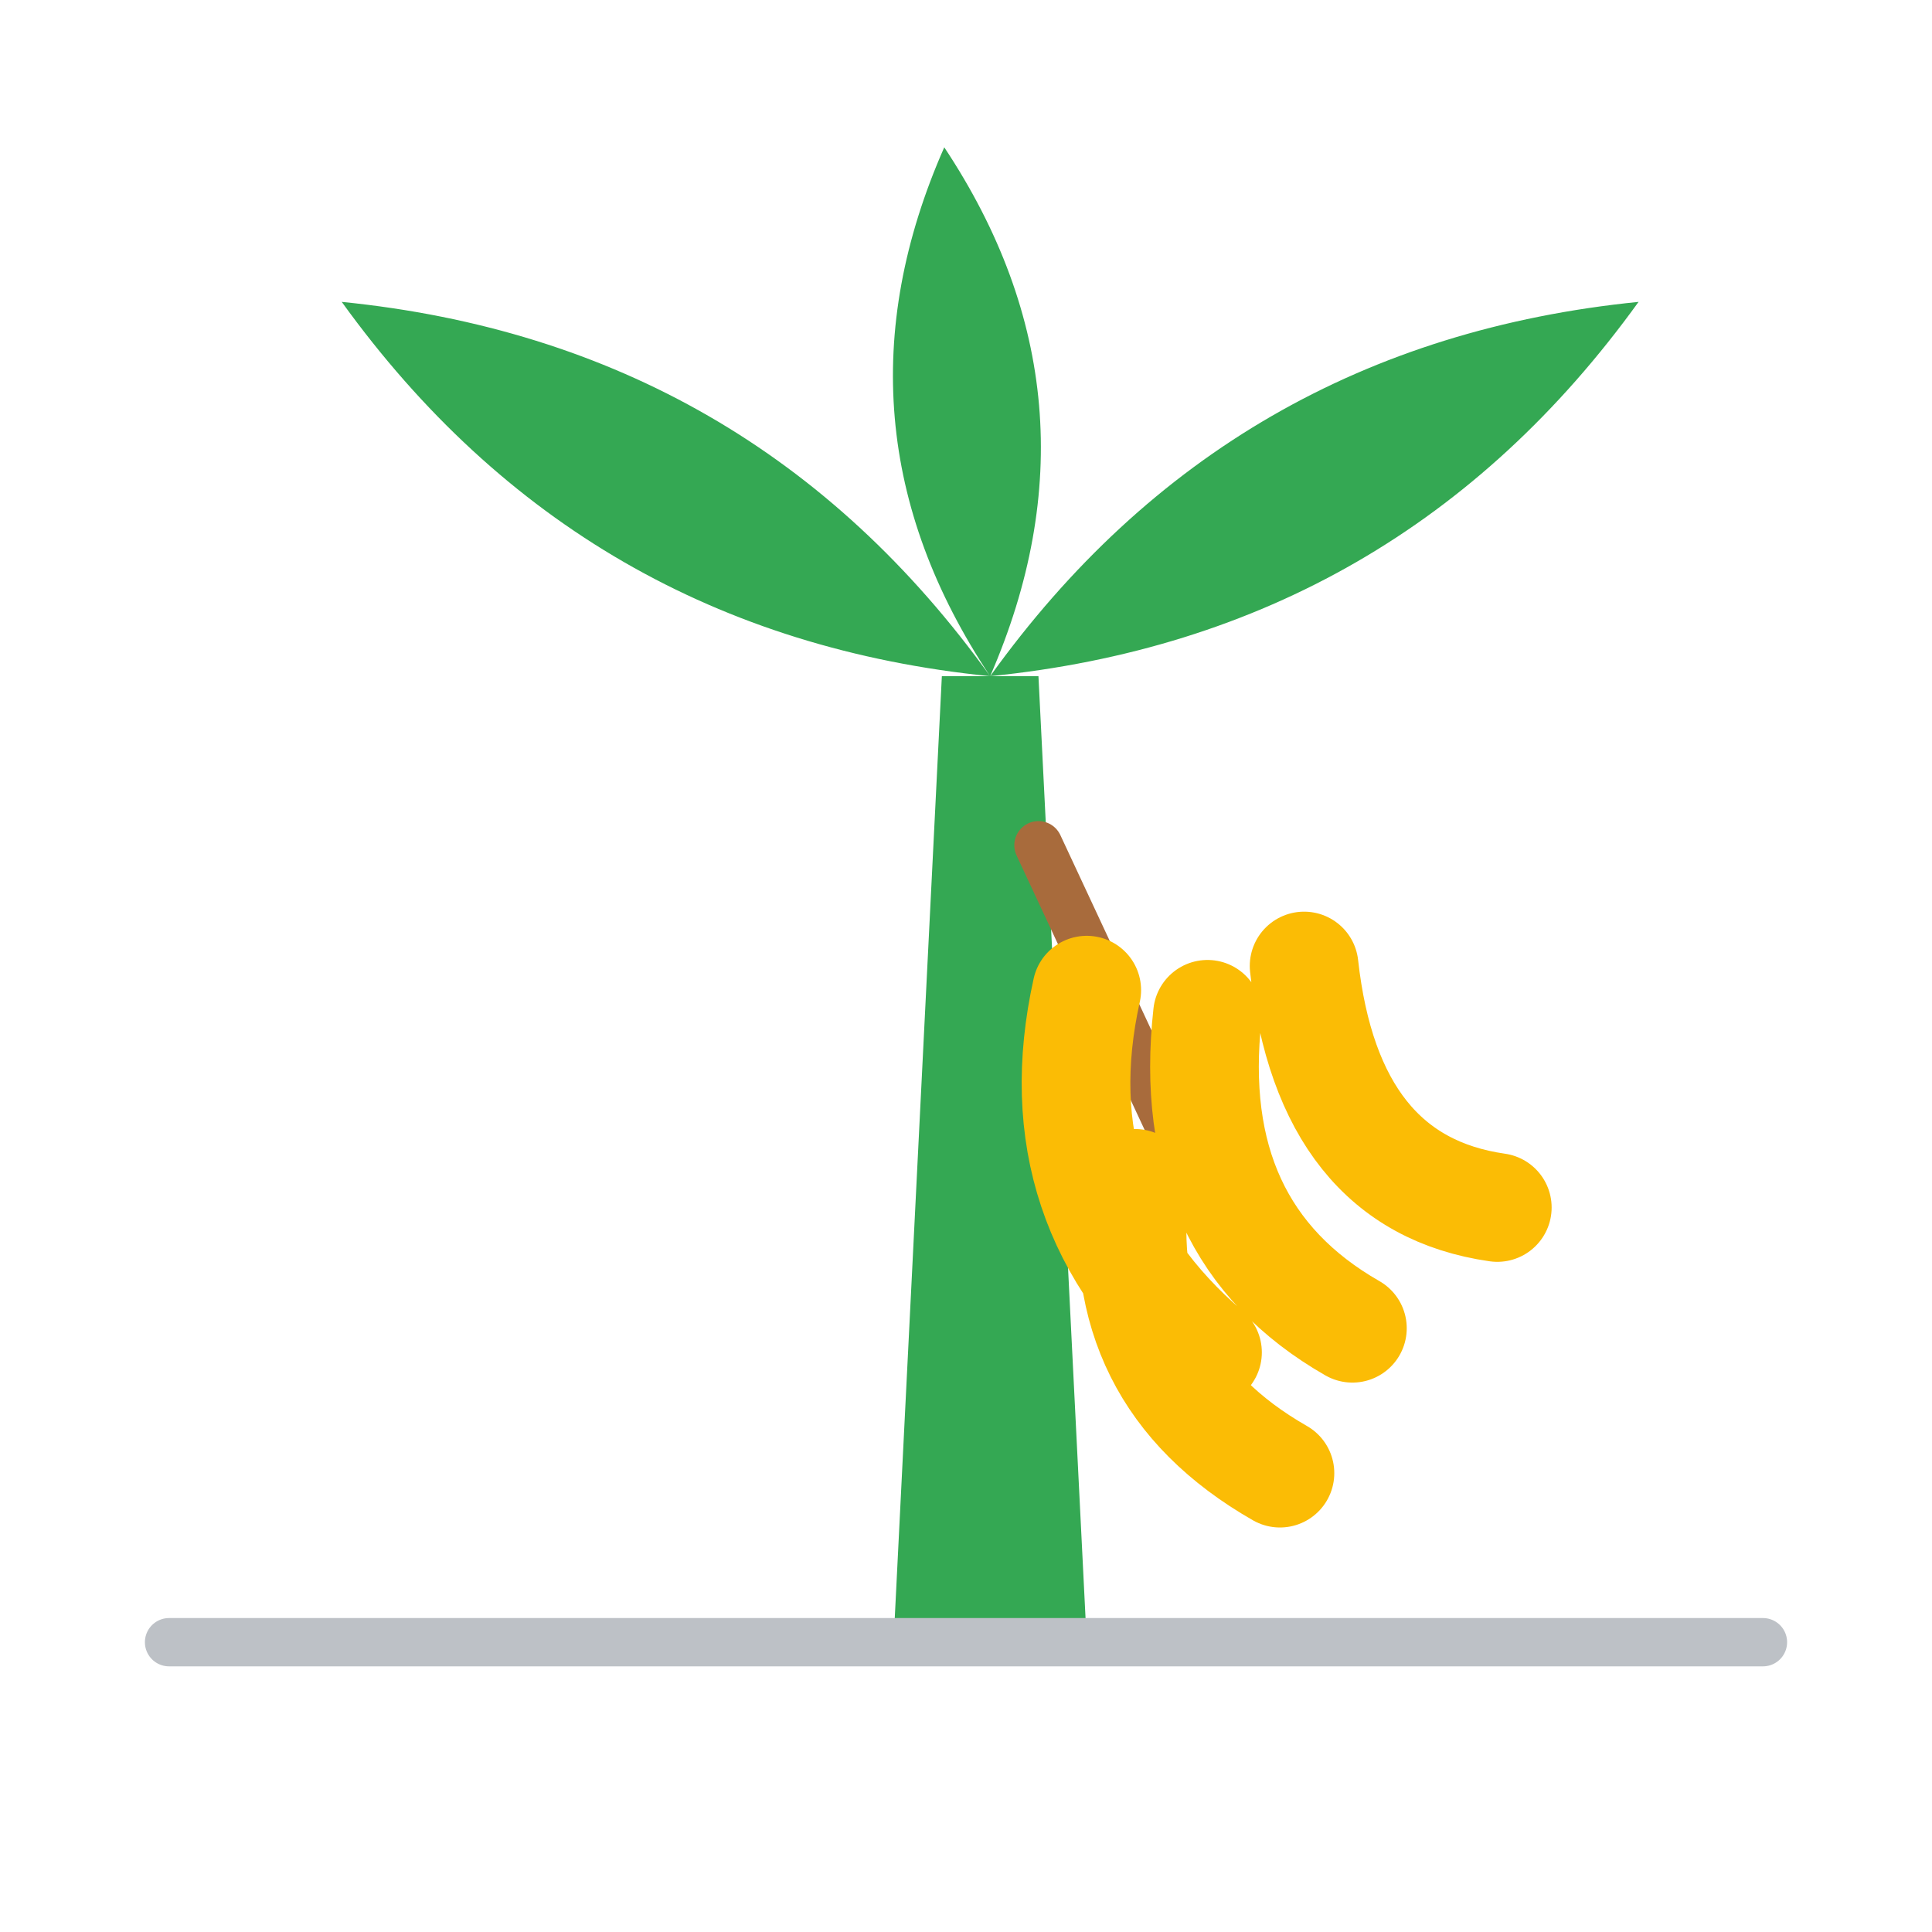
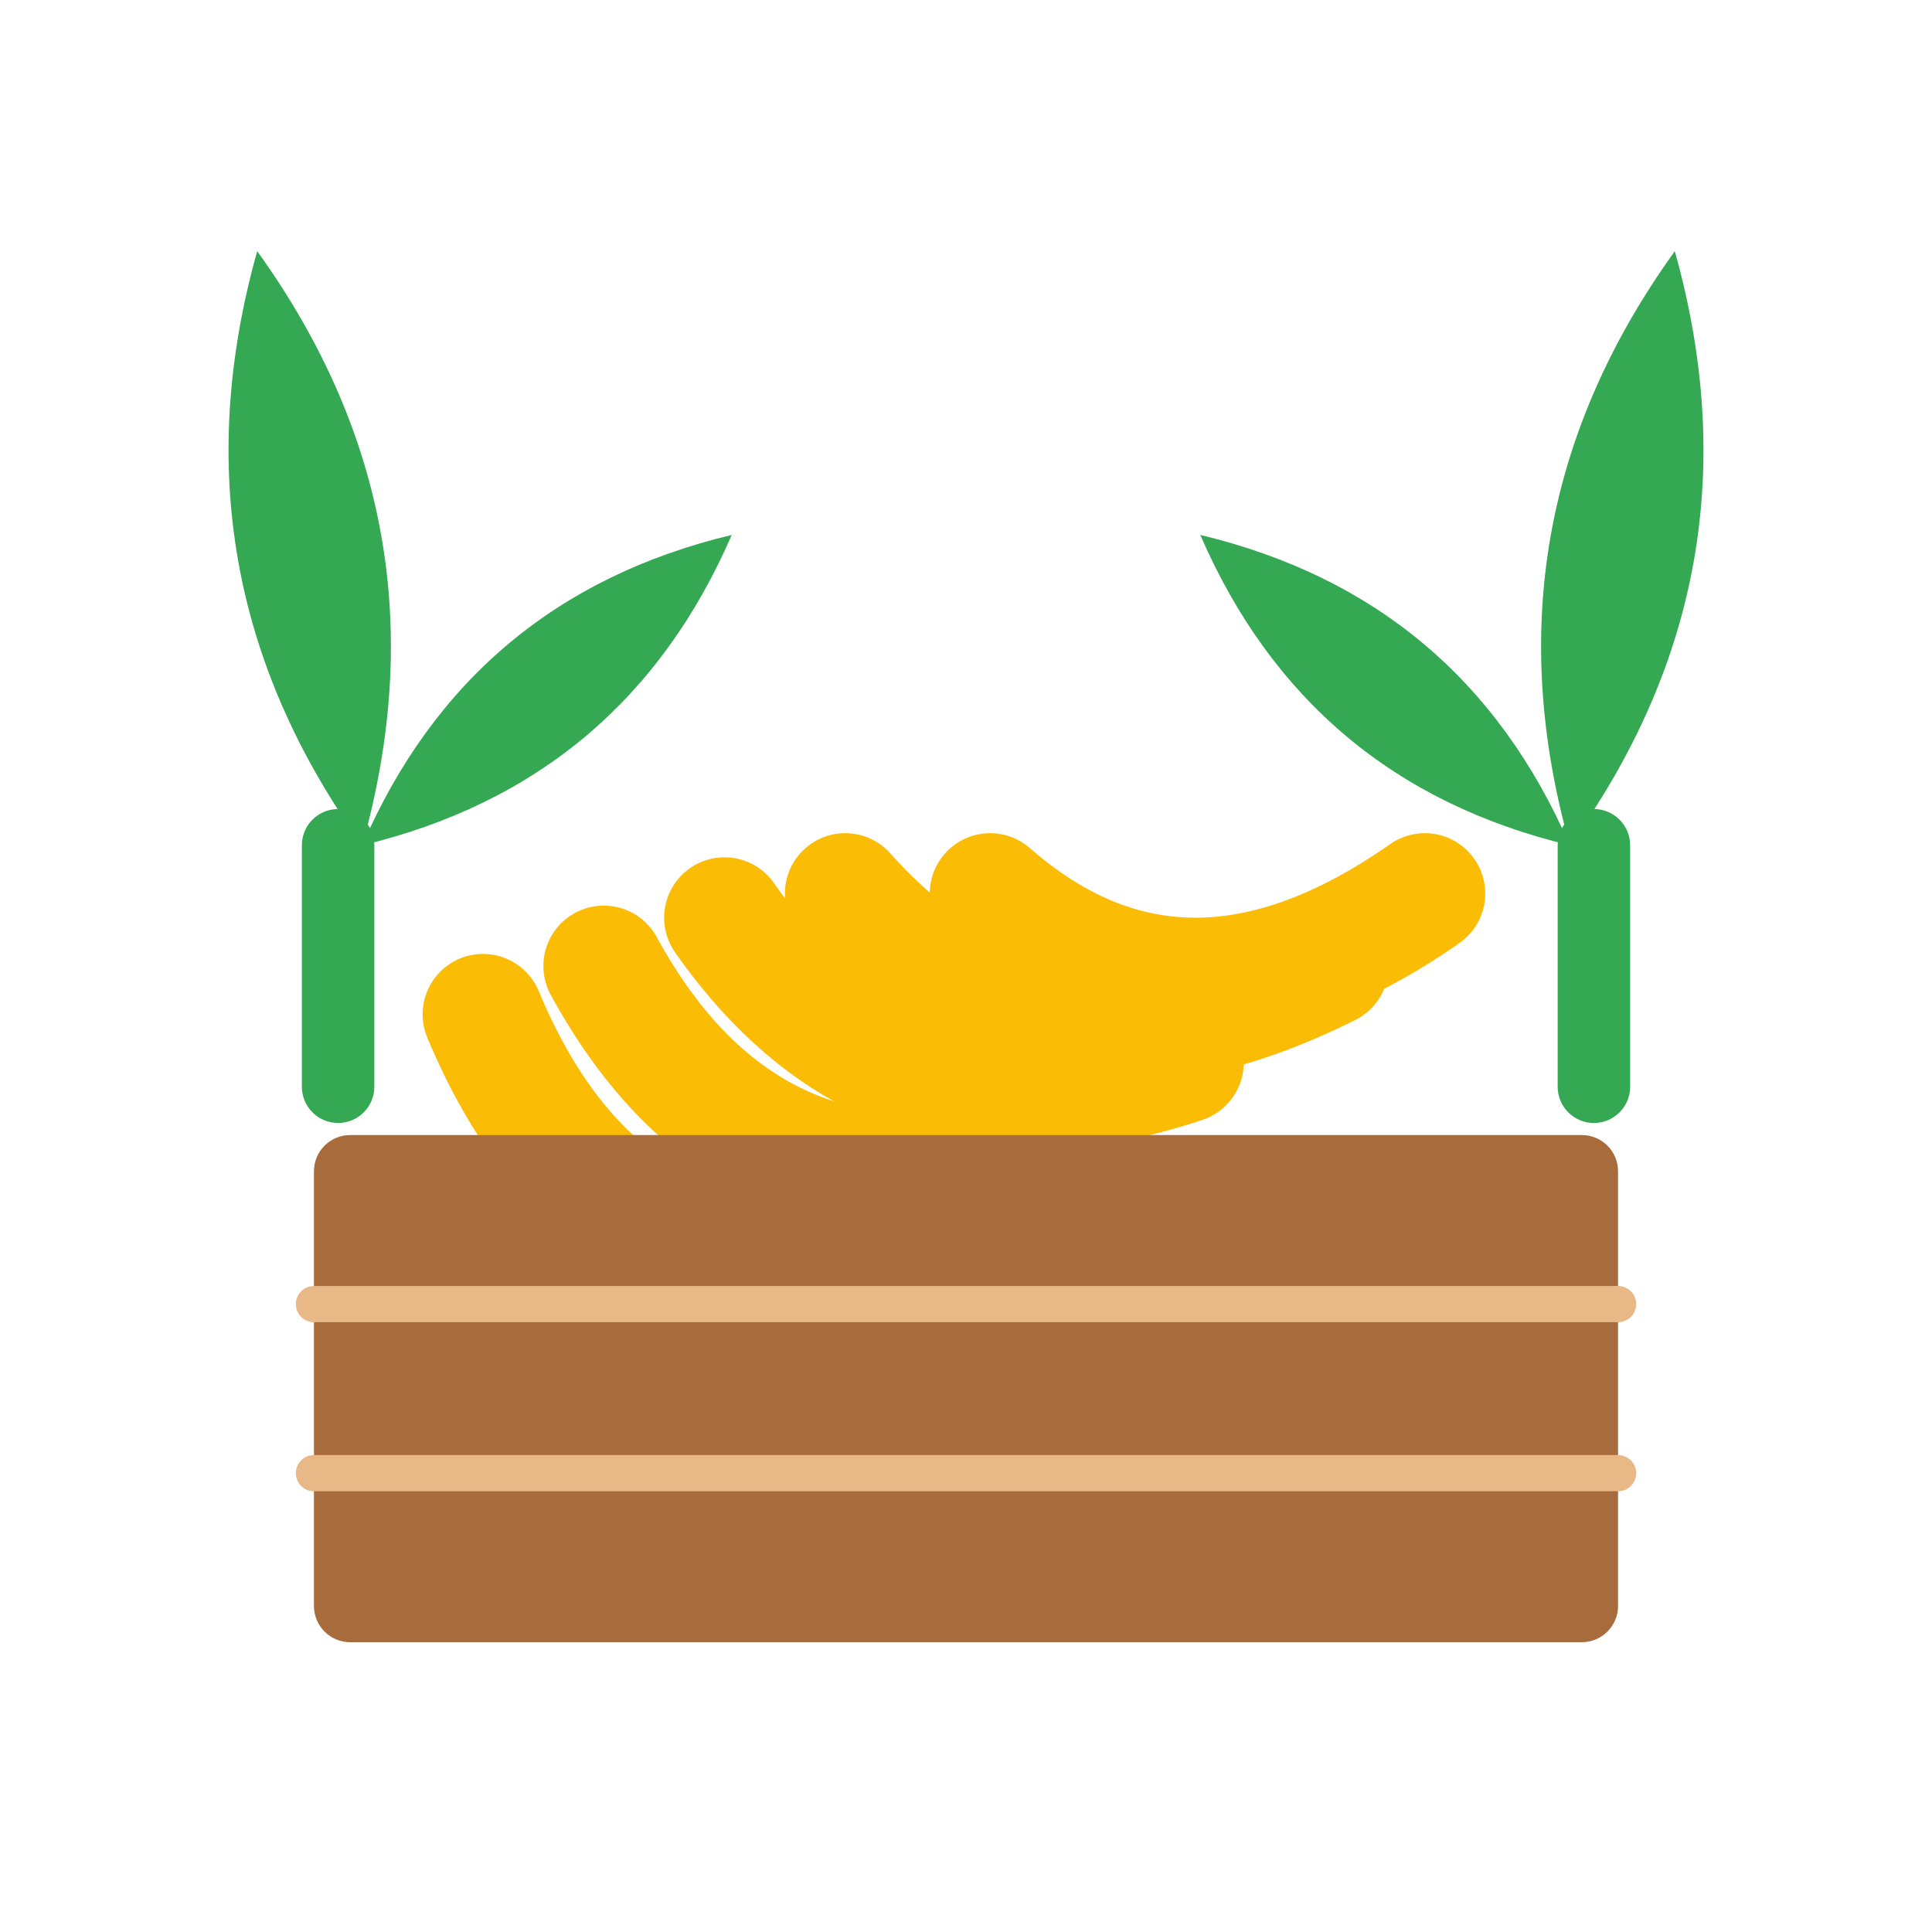
<svg xmlns="http://www.w3.org/2000/svg" viewBox="0 0 160 160">
-   <path d="M74 136l4-80h8l4 80z" fill="#34A853" />
-   <path d="M82 56Q62.2 28.4 28.3 25.0Q48.2 52.6 82 56zM82 56Q115.8 52.6 135.7 25.0Q101.8 28.4 82 56zM82 56Q92.0 33.0 78.2 12.2Q68.1 35.1 82 56z" fill="#34A853" />
-   <path d="M86 70l14 30" fill="none" stroke-width="4" stroke-linecap="round" stroke-linejoin="round" stroke="#A86B3C" />
-   <path d="M90 82q-4 18 10 30M100 84q-2 18 12 26M108 80q2 18 16 20M94 98q-2 16 12 24" fill="none" stroke-width="9" stroke-linecap="round" stroke-linejoin="round" stroke="#FBBC05" />
-   <path d="M14 136h132" fill="none" stroke-width="4" stroke-linecap="round" stroke-linejoin="round" stroke="#BDC1C6" />
+   <path d="M30 70Q37.5 43.3 21.3 20.8Q13.8 47.5 30 70zM30 70Q51.7 64.8 60.6 44.3Q38.9 49.5 30 70zM130 70Q146.2 47.5 138.7 20.8Q122.5 43.3 130 70zM130 70Q121.1 49.5 99.4 44.3Q108.3 64.8 130 70z" fill="#34A853" />
+   <path d="M28 70v20M132 70v20" fill="none" stroke-width="6" stroke-linecap="round" stroke-linejoin="round" stroke="#34A853" />
+   <path d="M40 84q10 24 34 20M50 80q12 22 36 16M60 76q14 20 38 12M70 74q16 18 40 6M82 74q16 14 36 0" fill="none" stroke-width="10" stroke-linecap="round" stroke-linejoin="round" stroke="#FBBC05" />
+   <rect x="26" y="94" width="108" height="42" rx="3" fill="#A86B3C" />
+   <path d="M26 108h108M26 122h108" fill="none" stroke-width="3" stroke-linecap="round" stroke-linejoin="round" stroke="#E8B887" />
</svg>
